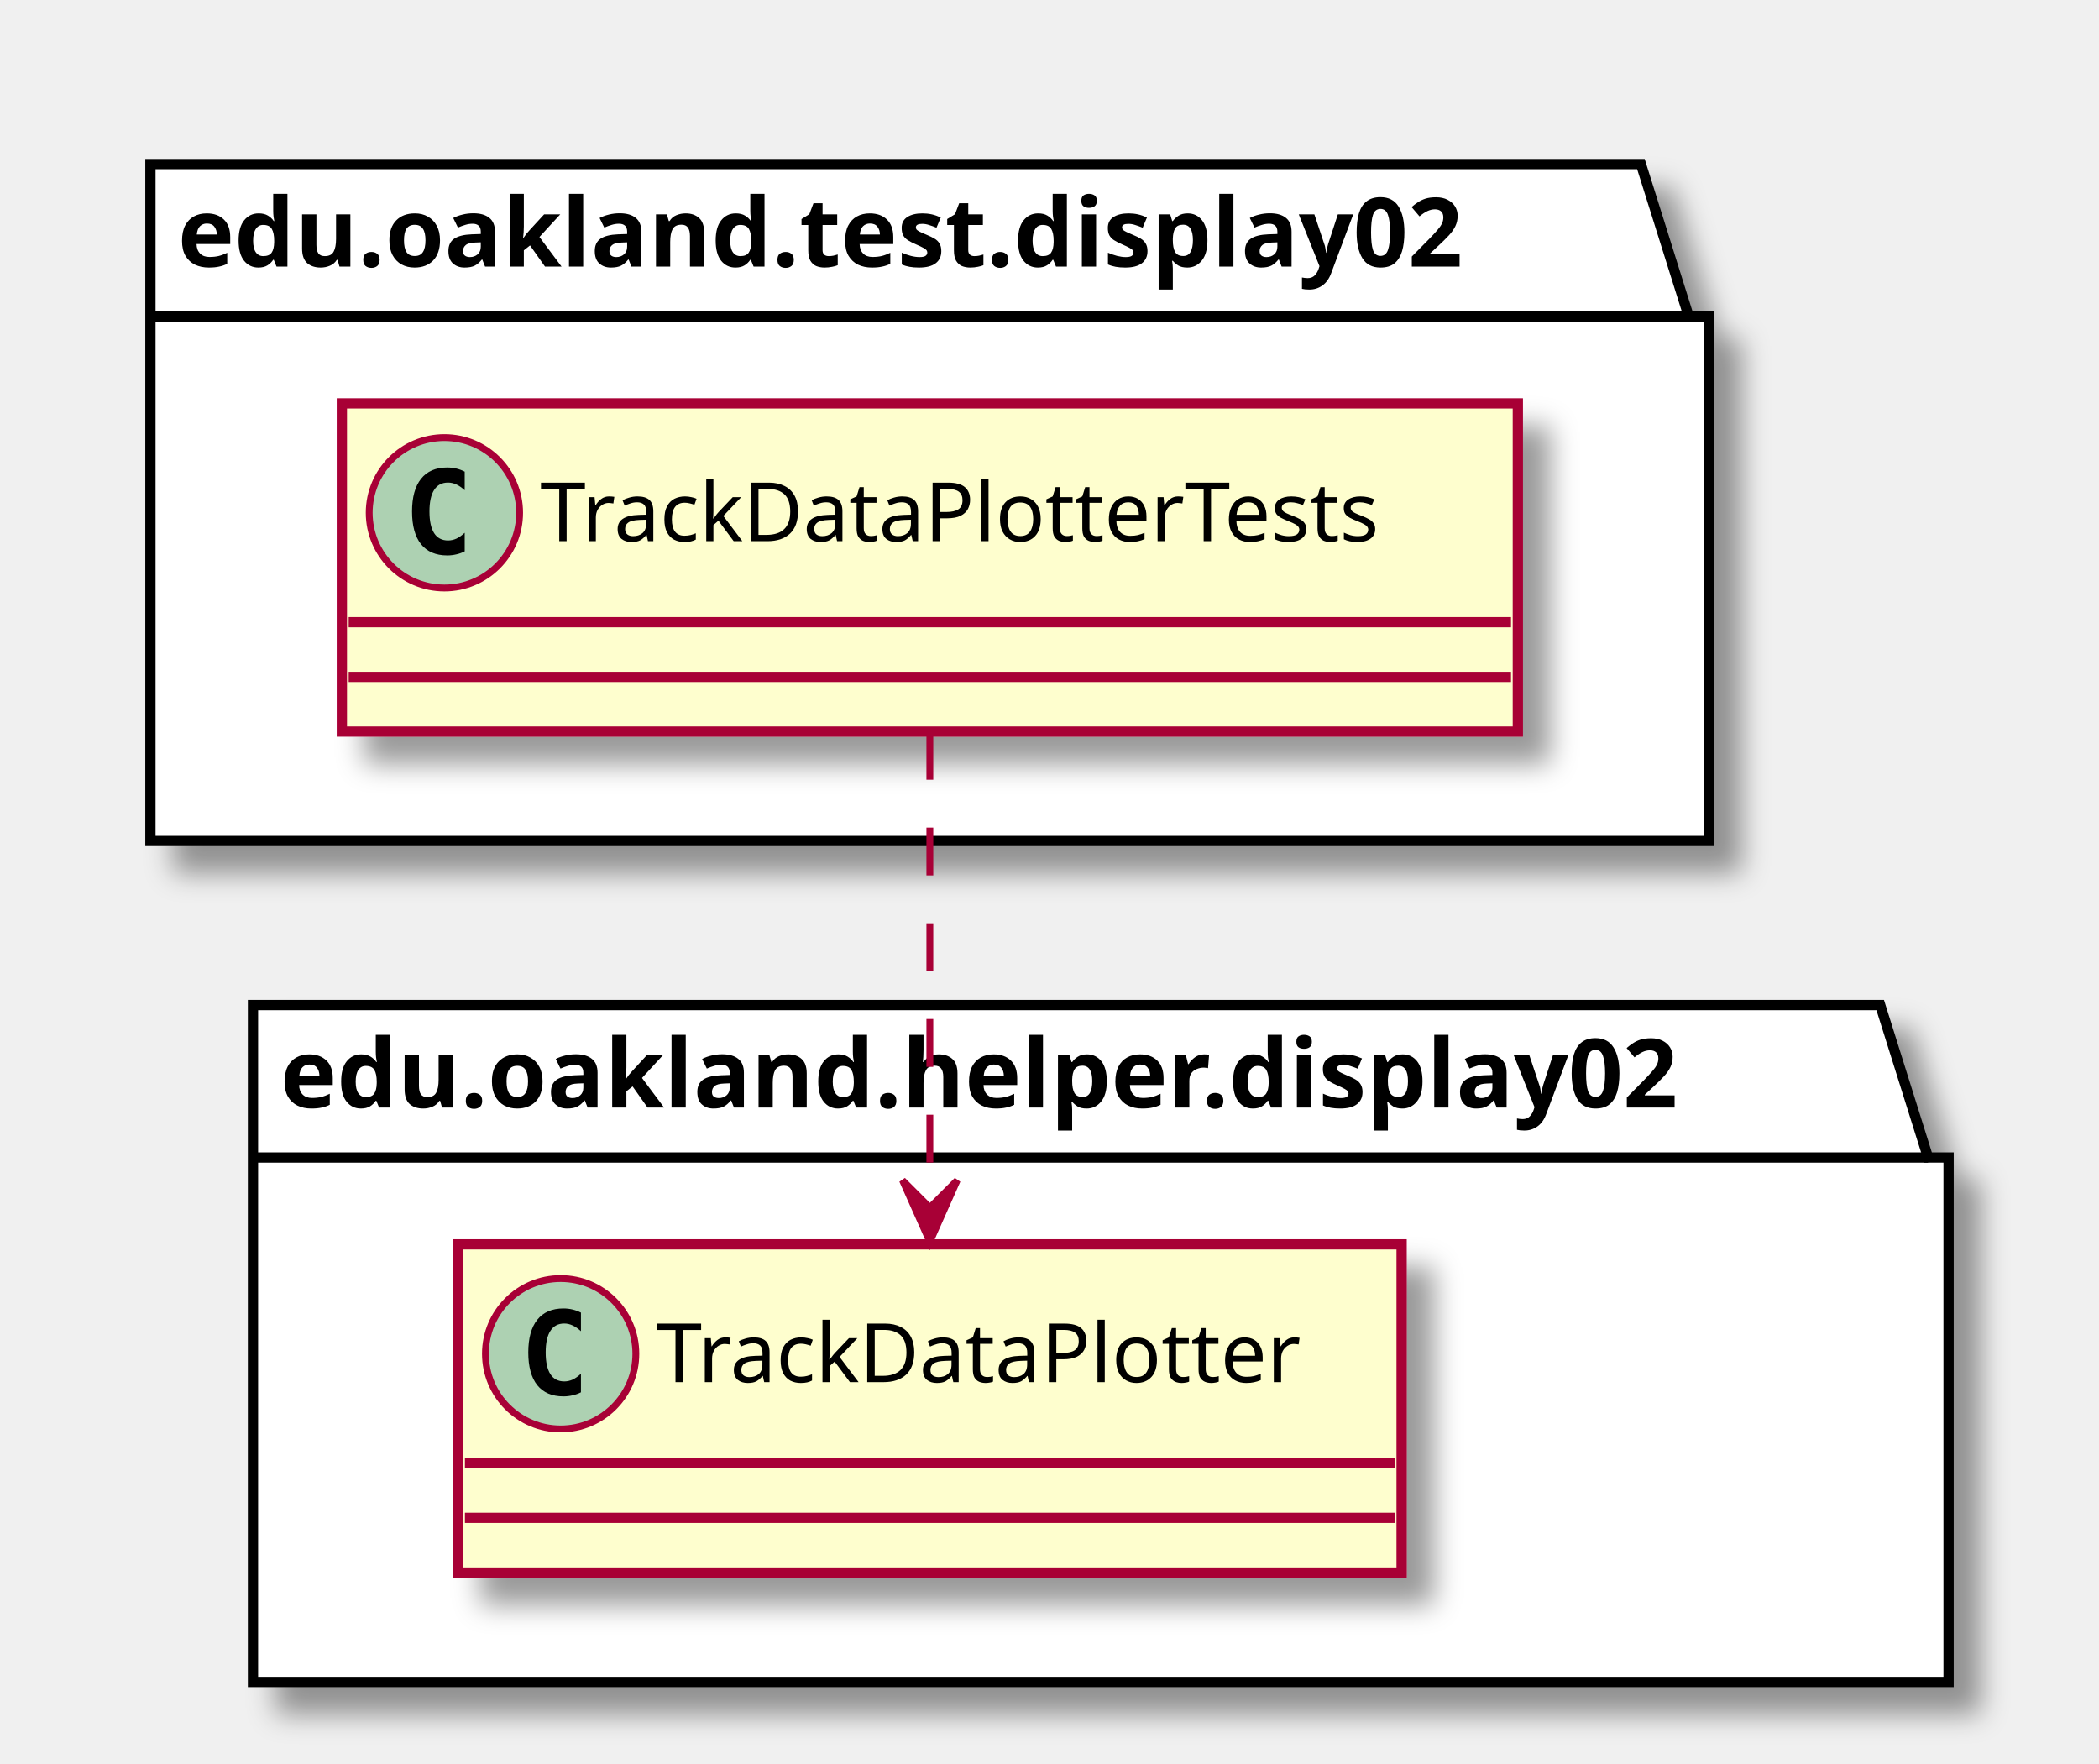
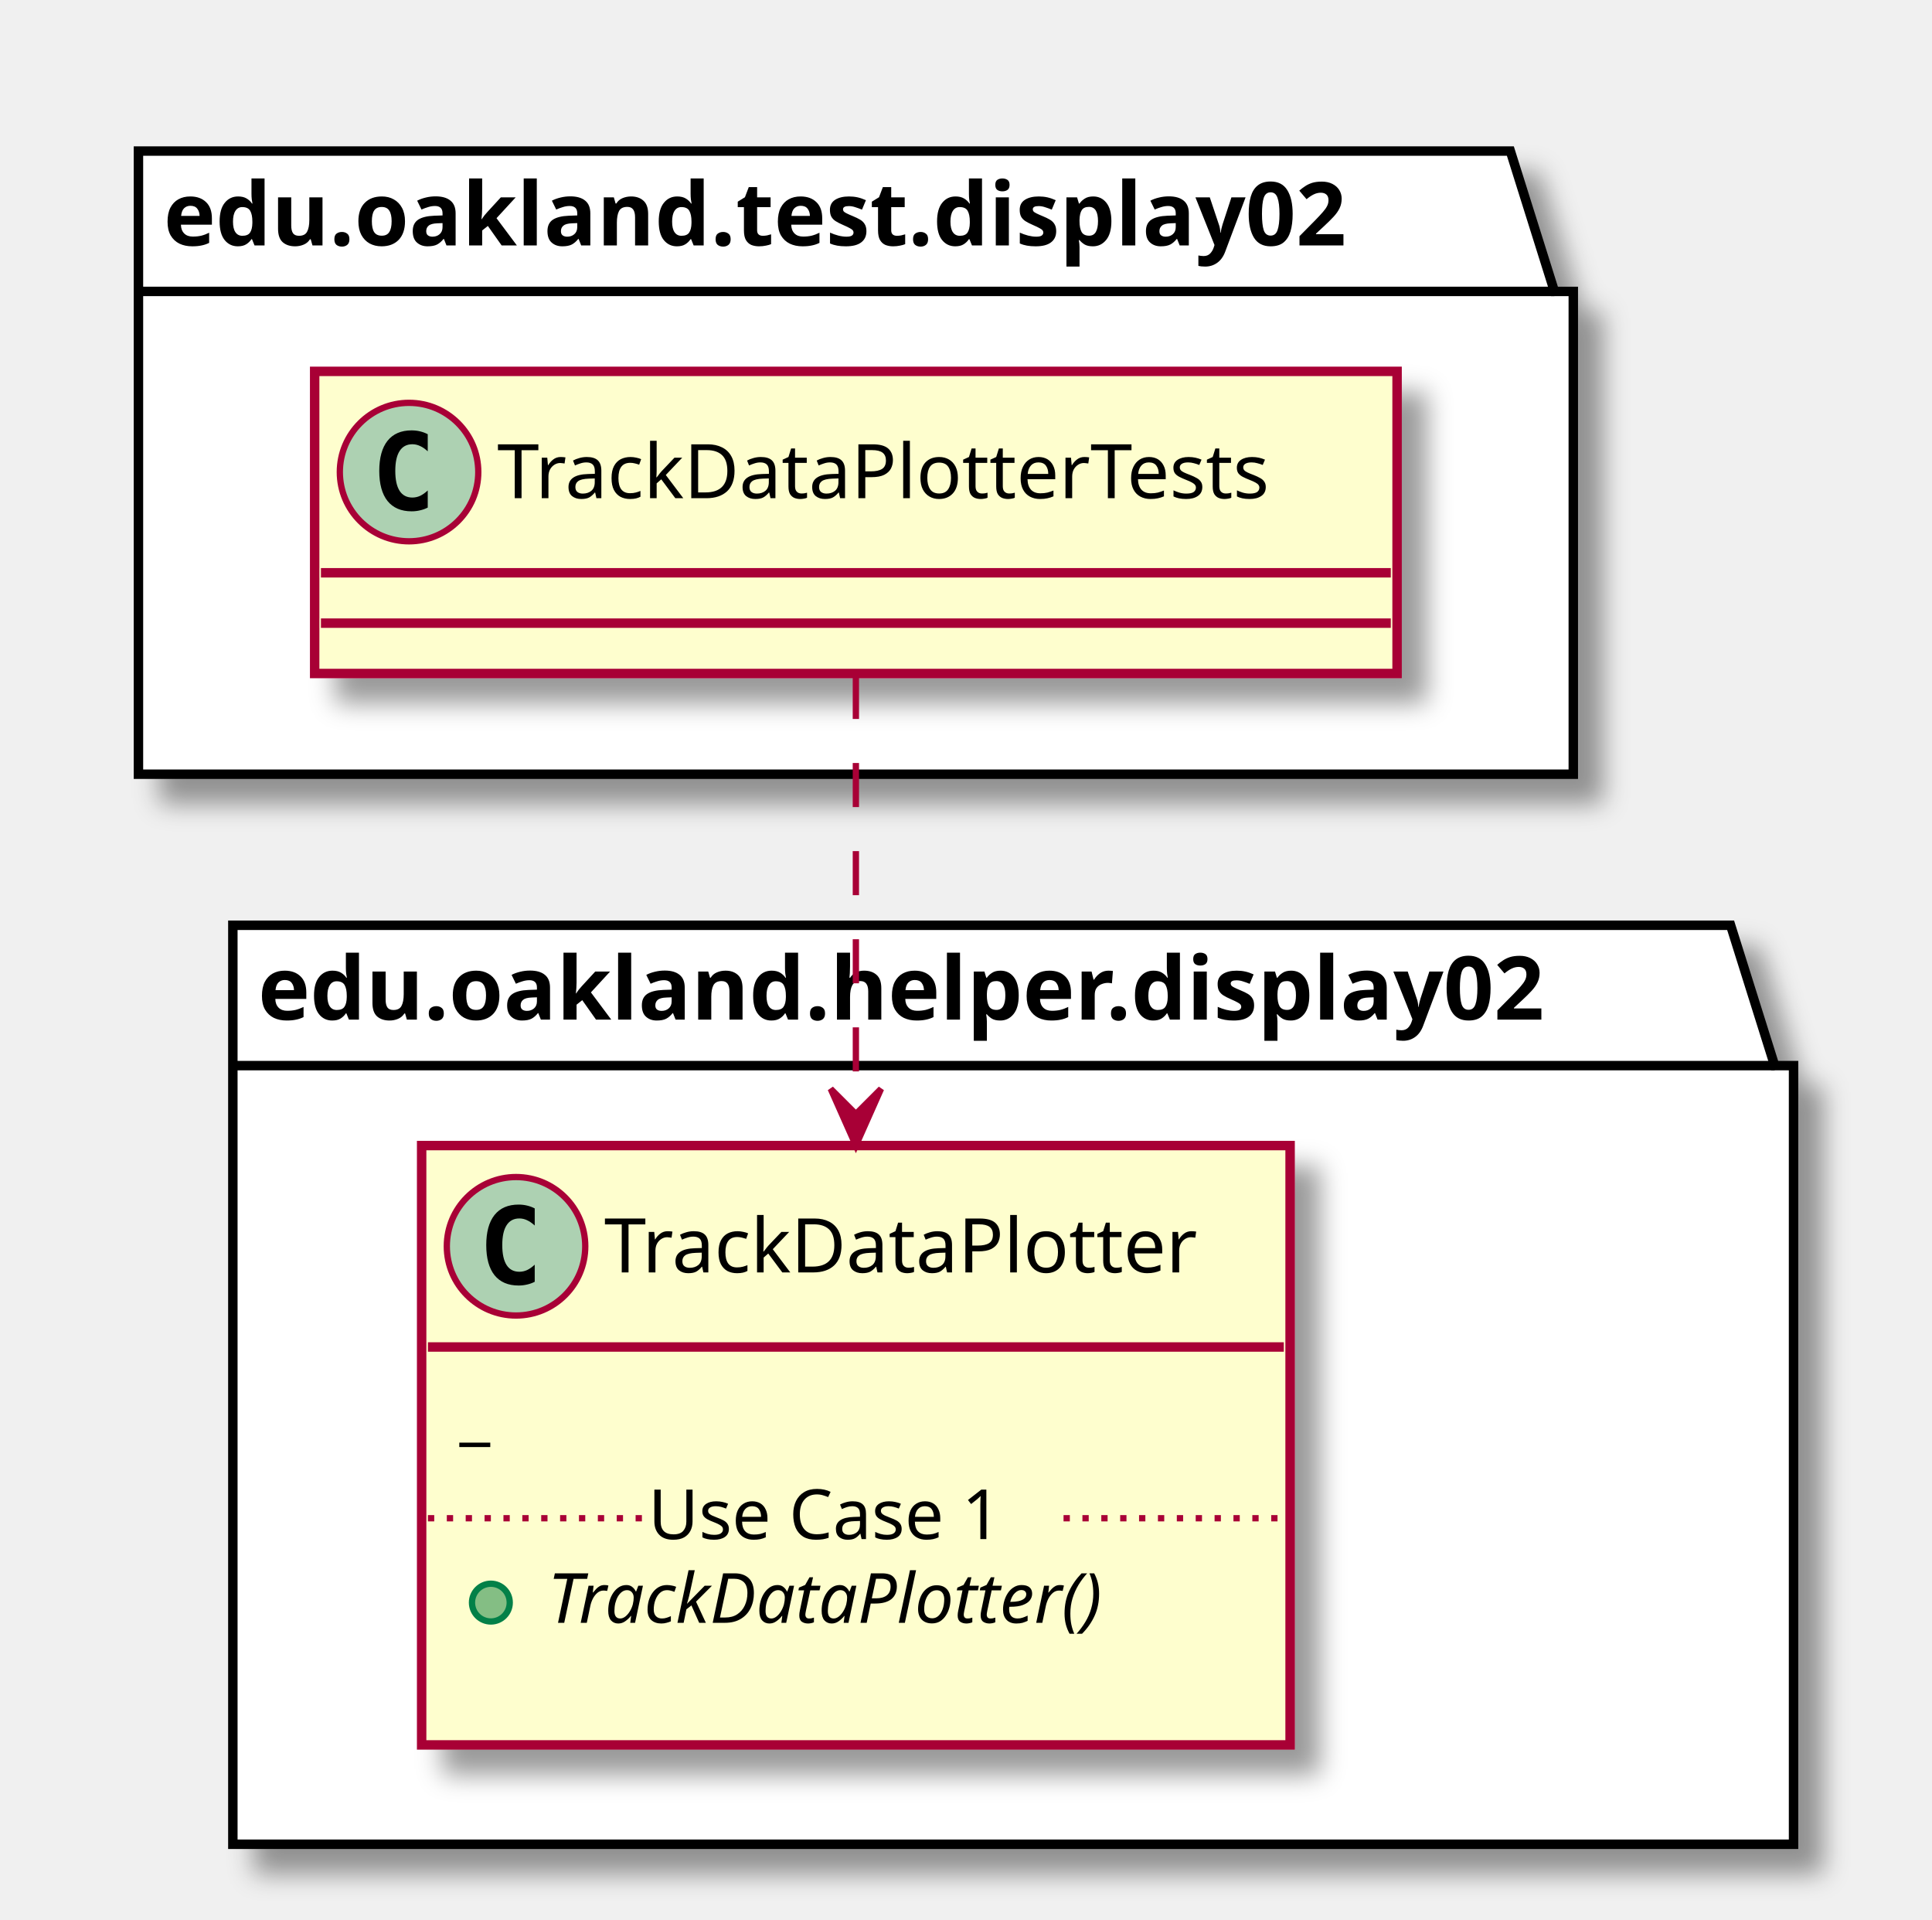
- <svg xmlns="http://www.w3.org/2000/svg" contentScriptType="application/ecmascript" contentStyleType="text/css" height="258px" preserveAspectRatio="none" style="width:307px;height:258px;" version="1.1" viewBox="0 0 307 258" width="307px" zoomAndPan="magnify">
+ <svg xmlns="http://www.w3.org/2000/svg" contentScriptType="application/ecmascript" contentStyleType="text/css" height="305px" preserveAspectRatio="none" style="width:307px;height:305px;" version="1.1" viewBox="0 0 307 305" width="307px" zoomAndPan="magnify">
  <defs>
-     <filter height="300%" id="flr68ctcdooe0" width="300%" x="-1" y="-1">
+     <filter height="300%" id="f6np7tptx04i5" width="300%" x="-1" y="-1">
      <feGaussianBlur result="blurOut" stdDeviation="2.0" />
      <feColorMatrix in="blurOut" result="blurOut2" type="matrix" values="0 0 0 0 0 0 0 0 0 0 0 0 0 0 0 0 0 0 .4 0" />
      <feOffset dx="4.0" dy="4.0" in="blurOut2" result="blurOut3" />
      <feBlend in="SourceGraphic" in2="blurOut3" mode="normal" />
    </filter>
  </defs>
  <g>
-     <polygon fill="#FFFFFF" filter="url(#flr68ctcdooe0)" points="22,24,240,24,247,46.297,250,46.297,250,123,22,123,22,24" style="stroke: #000000; stroke-width: 1.5;" />
+     <polygon fill="#FFFFFF" filter="url(#f6np7tptx04i5)" points="22,24,240,24,247,46.297,250,46.297,250,123,22,123,22,24" style="stroke: #000000; stroke-width: 1.5;" />
    <line style="stroke: #000000; stroke-width: 1.5;" x1="22" x2="247" y1="46.297" y2="46.297" />
    <text fill="#000000" font-family="sans-serif" font-size="14" font-weight="bold" lengthAdjust="spacingAndGlyphs" textLength="212" x="26" y="38.995">edu.oakland.test.display02</text>
-     <polygon fill="#FFFFFF" filter="url(#flr68ctcdooe0)" points="37,147,275,147,282,169.297,285,169.297,285,246,37,246,37,147" style="stroke: #000000; stroke-width: 1.5;" />
+     <polygon fill="#FFFFFF" filter="url(#f6np7tptx04i5)" points="37,147,275,147,282,169.297,285,169.297,285,293,37,293,37,147" style="stroke: #000000; stroke-width: 1.5;" />
    <line style="stroke: #000000; stroke-width: 1.5;" x1="37" x2="282" y1="169.297" y2="169.297" />
    <text fill="#000000" font-family="sans-serif" font-size="14" font-weight="bold" lengthAdjust="spacingAndGlyphs" textLength="232" x="41" y="161.995">edu.oakland.helper.display02</text>
-     <rect fill="#FEFECE" filter="url(#flr68ctcdooe0)" height="48" id="TrackDataPlotterTests" style="stroke: #A80036; stroke-width: 1.5;" width="172" x="50" y="59" />
+     <rect fill="#FEFECE" filter="url(#f6np7tptx04i5)" height="48" id="TrackDataPlotterTests" style="stroke: #A80036; stroke-width: 1.5;" width="172" x="50" y="59" />
    <ellipse cx="65" cy="75" fill="#ADD1B2" rx="11" ry="11" style="stroke: #A80036; stroke-width: 1.0;" />
    <path d="M67.969,80.641 Q67.391,80.938 66.75,81.078 Q66.109,81.234 65.406,81.234 Q62.906,81.234 61.578,79.594 Q60.266,77.938 60.266,74.812 Q60.266,71.688 61.578,70.031 Q62.906,68.375 65.406,68.375 Q66.109,68.375 66.75,68.531 Q67.406,68.688 67.969,68.984 L67.969,71.703 Q67.344,71.125 66.75,70.859 Q66.156,70.578 65.531,70.578 Q64.188,70.578 63.5,71.656 Q62.812,72.719 62.812,74.812 Q62.812,76.906 63.5,77.984 Q64.188,79.047 65.531,79.047 Q66.156,79.047 66.75,78.781 Q67.344,78.5 67.969,77.922 L67.969,80.641 Z " />
    <text fill="#000000" font-family="sans-serif" font-size="12" lengthAdjust="spacingAndGlyphs" textLength="140" x="79" y="79.154">TrackDataPlotterTests</text>
    <line style="stroke: #A80036; stroke-width: 1.5;" x1="51" x2="221" y1="91" y2="91" />
    <line style="stroke: #A80036; stroke-width: 1.5;" x1="51" x2="221" y1="99" y2="99" />
-     <rect fill="#FEFECE" filter="url(#flr68ctcdooe0)" height="48" id="TrackDataPlotter" style="stroke: #A80036; stroke-width: 1.5;" width="138" x="67" y="182" />
+     <rect fill="#FEFECE" filter="url(#f6np7tptx04i5)" height="95.219" id="TrackDataPlotter" style="stroke: #A80036; stroke-width: 1.5;" width="138" x="67" y="182" />
    <ellipse cx="82" cy="198" fill="#ADD1B2" rx="11" ry="11" style="stroke: #A80036; stroke-width: 1.0;" />
    <path d="M84.969,203.641 Q84.391,203.938 83.75,204.078 Q83.109,204.234 82.406,204.234 Q79.906,204.234 78.578,202.594 Q77.266,200.938 77.266,197.812 Q77.266,194.688 78.578,193.031 Q79.906,191.375 82.406,191.375 Q83.109,191.375 83.75,191.531 Q84.406,191.688 84.969,191.984 L84.969,194.703 Q84.344,194.125 83.75,193.859 Q83.156,193.578 82.531,193.578 Q81.188,193.578 80.5,194.656 Q79.812,195.719 79.812,197.812 Q79.812,199.906 80.5,200.984 Q81.188,202.047 82.531,202.047 Q83.156,202.047 83.75,201.781 Q84.344,201.5 84.969,200.922 L84.969,203.641 Z " />
    <text fill="#000000" font-family="sans-serif" font-size="12" lengthAdjust="spacingAndGlyphs" textLength="106" x="96" y="202.154">TrackDataPlotter</text>
    <line style="stroke: #A80036; stroke-width: 1.5;" x1="68" x2="204" y1="214" y2="214" />
-     <line style="stroke: #A80036; stroke-width: 1.5;" x1="68" x2="204" y1="222" y2="222" />
-     <path d="M136,107.04 C136,126.77 136,155.24 136,176.41 " fill="none" id="TrackDataPlotterTests-&gt;TrackDataPlotter" style="stroke: #A80036; stroke-width: 1.0; stroke-dasharray: 7.0,7.0;" />
-     <polygon fill="#A80036" points="136,181.63,140,172.63,136,176.63,132,172.63,136,181.63" style="stroke: #A80036; stroke-width: 1.0;" />
+     <text fill="#000000" font-family="sans-serif" font-size="11" lengthAdjust="spacingAndGlyphs" textLength="6" x="73" y="228.21">_</text>
+     <ellipse cx="78" cy="254.609" fill="#84BE84" rx="3" ry="3" style="stroke: #038048; stroke-width: 1.0;" />
+     <text fill="#000000" font-family="sans-serif" font-size="11" font-style="italic" lengthAdjust="spacingAndGlyphs" textLength="102" x="87" y="257.82">TrackDataPlotter()</text>
+     <text fill="#000000" font-family="sans-serif" font-size="11" lengthAdjust="spacingAndGlyphs" textLength="0" x="91" y="270.625" />
+     <line style="stroke: #A80036; stroke-width: 1.0; stroke-dasharray: 1.0,2.0;" x1="68" x2="103" y1="241.207" y2="241.207" />
+     <text fill="#000000" font-family="sans-serif" font-size="11" lengthAdjust="spacingAndGlyphs" textLength="66" x="103" y="244.515">Use Case 1</text>
+     <line style="stroke: #A80036; stroke-width: 1.0; stroke-dasharray: 1.0,2.0;" x1="169" x2="204" y1="241.207" y2="241.207" />
+     <path d="M136,107.22 C136,125.99 136,153.11 136,176.96 " fill="none" id="TrackDataPlotterTests-&gt;TrackDataPlotter" style="stroke: #A80036; stroke-width: 1.0; stroke-dasharray: 7.0,7.0;" />
+     <polygon fill="#A80036" points="136,181.99,140,172.99,136,176.99,132,172.99,136,181.99" style="stroke: #A80036; stroke-width: 1.0;" />
  </g>
</svg>
